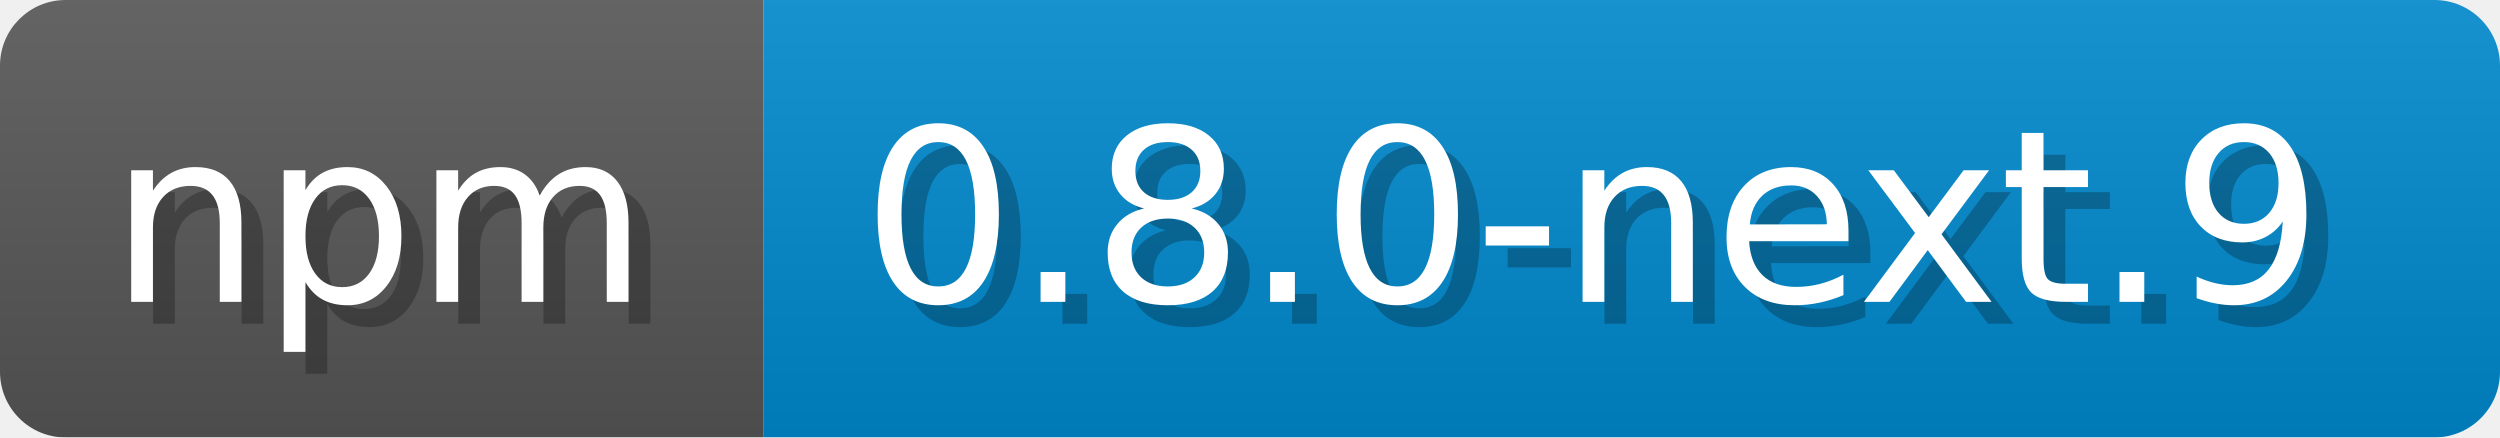
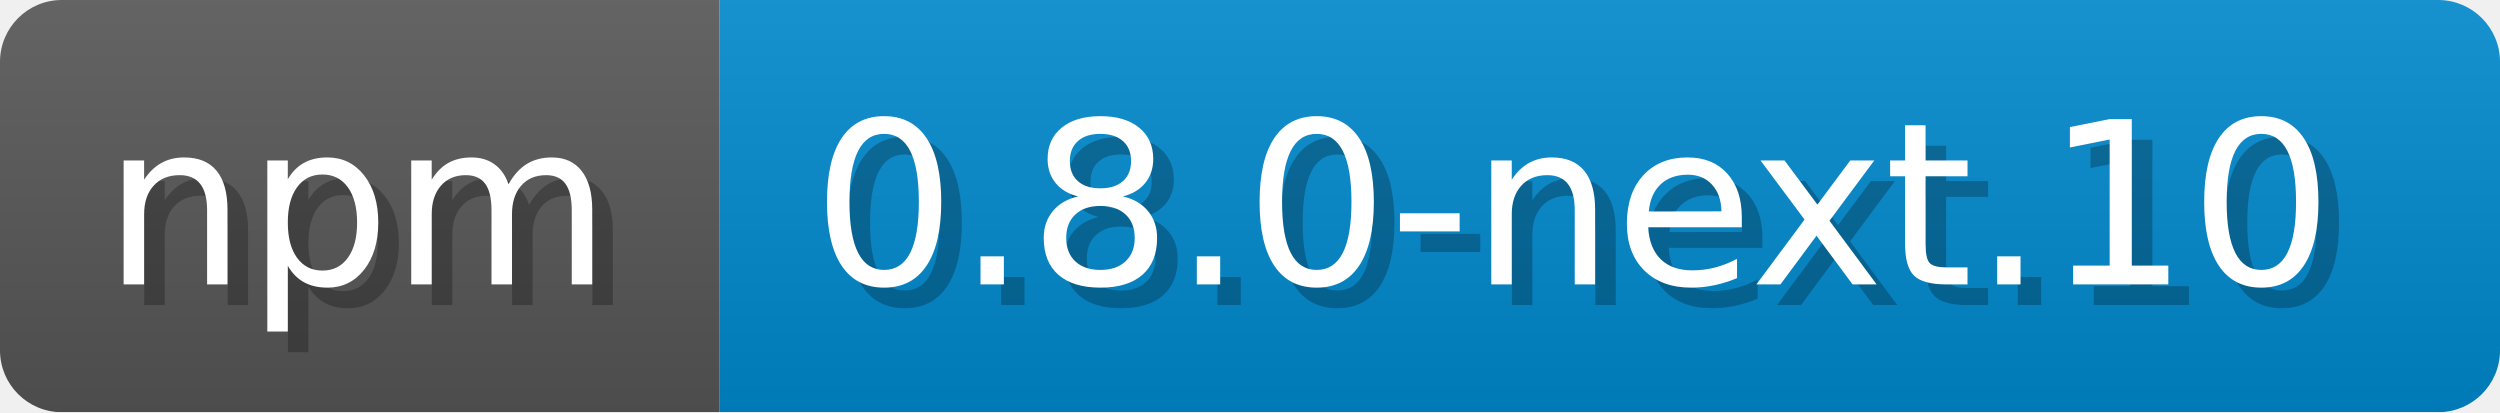
- <svg xmlns="http://www.w3.org/2000/svg" width="114.3" height="20" viewBox="0 0 1143 200" role="img" aria-label="npm: 0.8.0-next.9">
+ <svg xmlns="http://www.w3.org/2000/svg" width="121.3" height="20" viewBox="0 0 1213 200" role="img" aria-label="npm: 0.8.0-next.10">
  <linearGradient id="a" x2="0" y2="100%">
    <stop offset="0" stop-opacity=".1" stop-color="#EEE" />
    <stop offset="1" stop-opacity=".1" />
  </linearGradient>
  <mask id="m">
-     <rect width="1143" height="200" rx="30" fill="#FFF" />
+     <rect width="1213" height="200" rx="30" fill="#FFF" />
  </mask>
  <g mask="url(#m)">
    <rect width="349" height="200" fill="#555" />
-     <rect width="794" height="200" fill="#08C" x="349" />
-     <rect width="1143" height="200" fill="url(#a)" />
+     <rect width="864" height="200" fill="#08C" x="349" />
+     <rect width="1213" height="200" fill="url(#a)" />
  </g>
  <g aria-hidden="true" fill="#fff" text-anchor="start" font-family="Verdana,DejaVu Sans,sans-serif" font-size="110">
    <text x="60" y="148" textLength="249" fill="#000" opacity="0.25">npm</text>
    <text x="50" y="138" textLength="249">npm</text>
-     <text x="404" y="148" textLength="694" fill="#000" opacity="0.25">0.8.0-next.9</text>
-     <text x="394" y="138" textLength="694">0.8.0-next.9</text>
+     <text x="404" y="148" textLength="764" fill="#000" opacity="0.25">0.8.0-next.10</text>
+     <text x="394" y="138" textLength="764">0.8.0-next.10</text>
  </g>
</svg>
